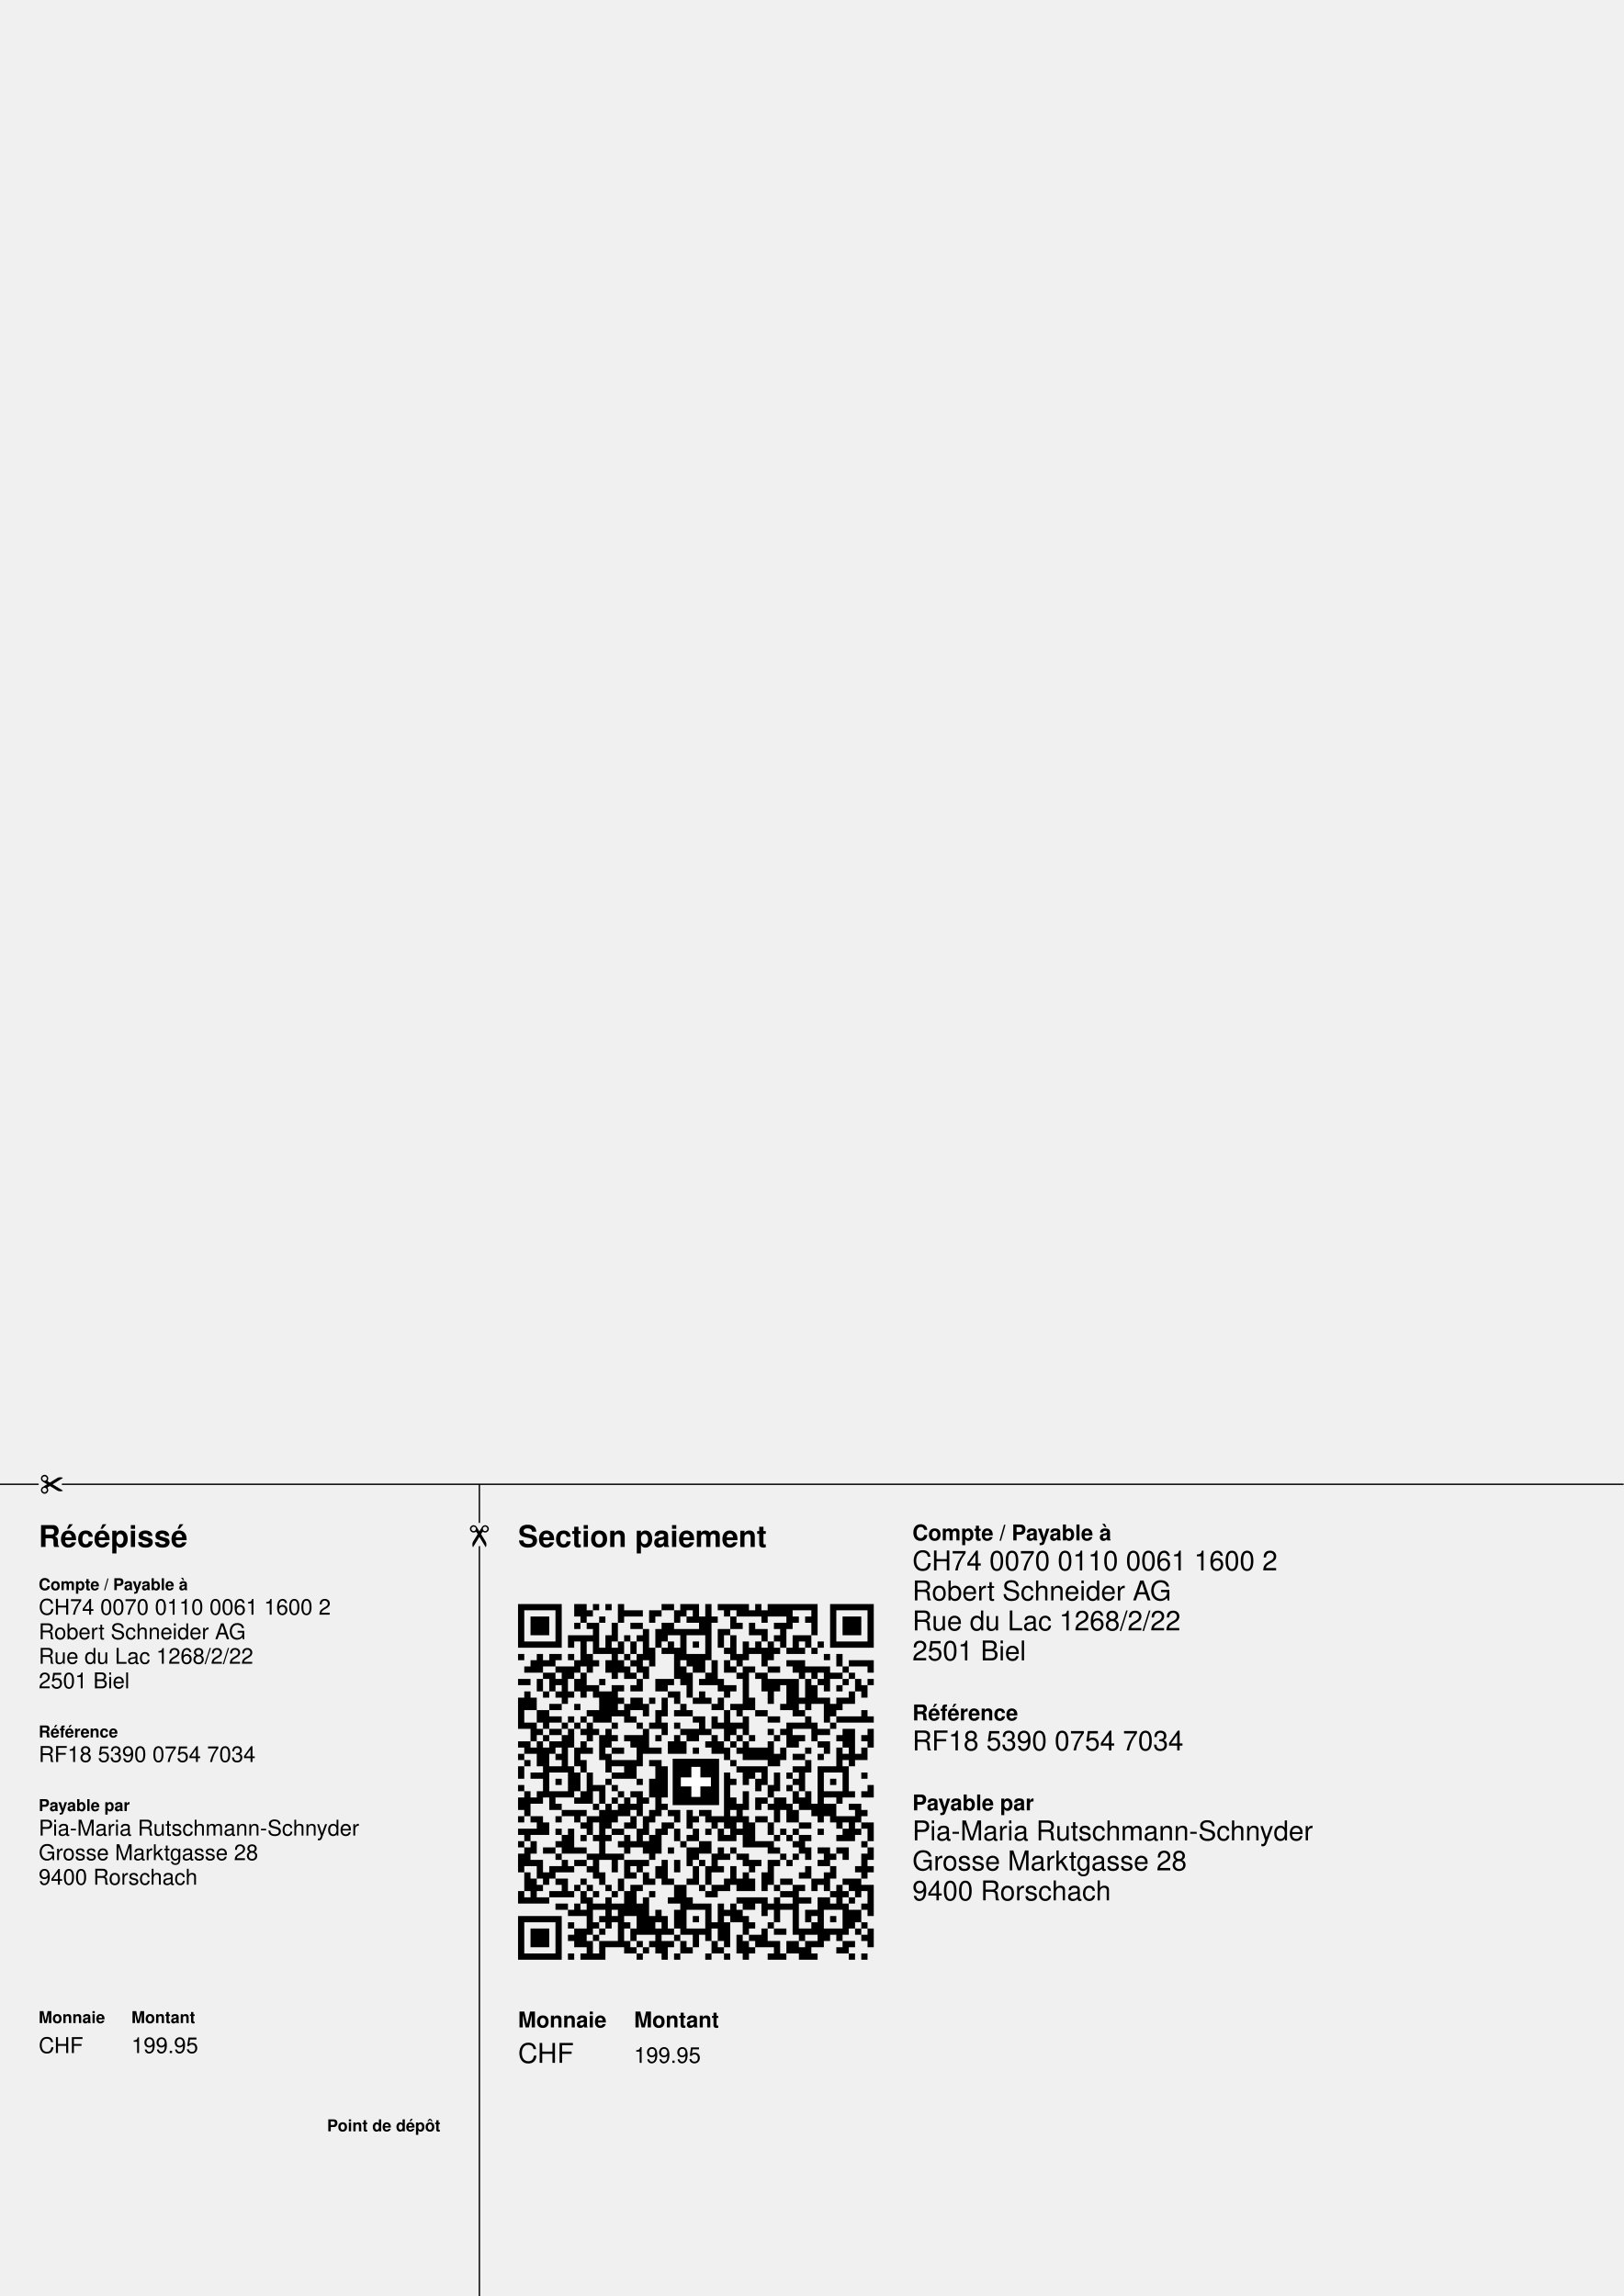
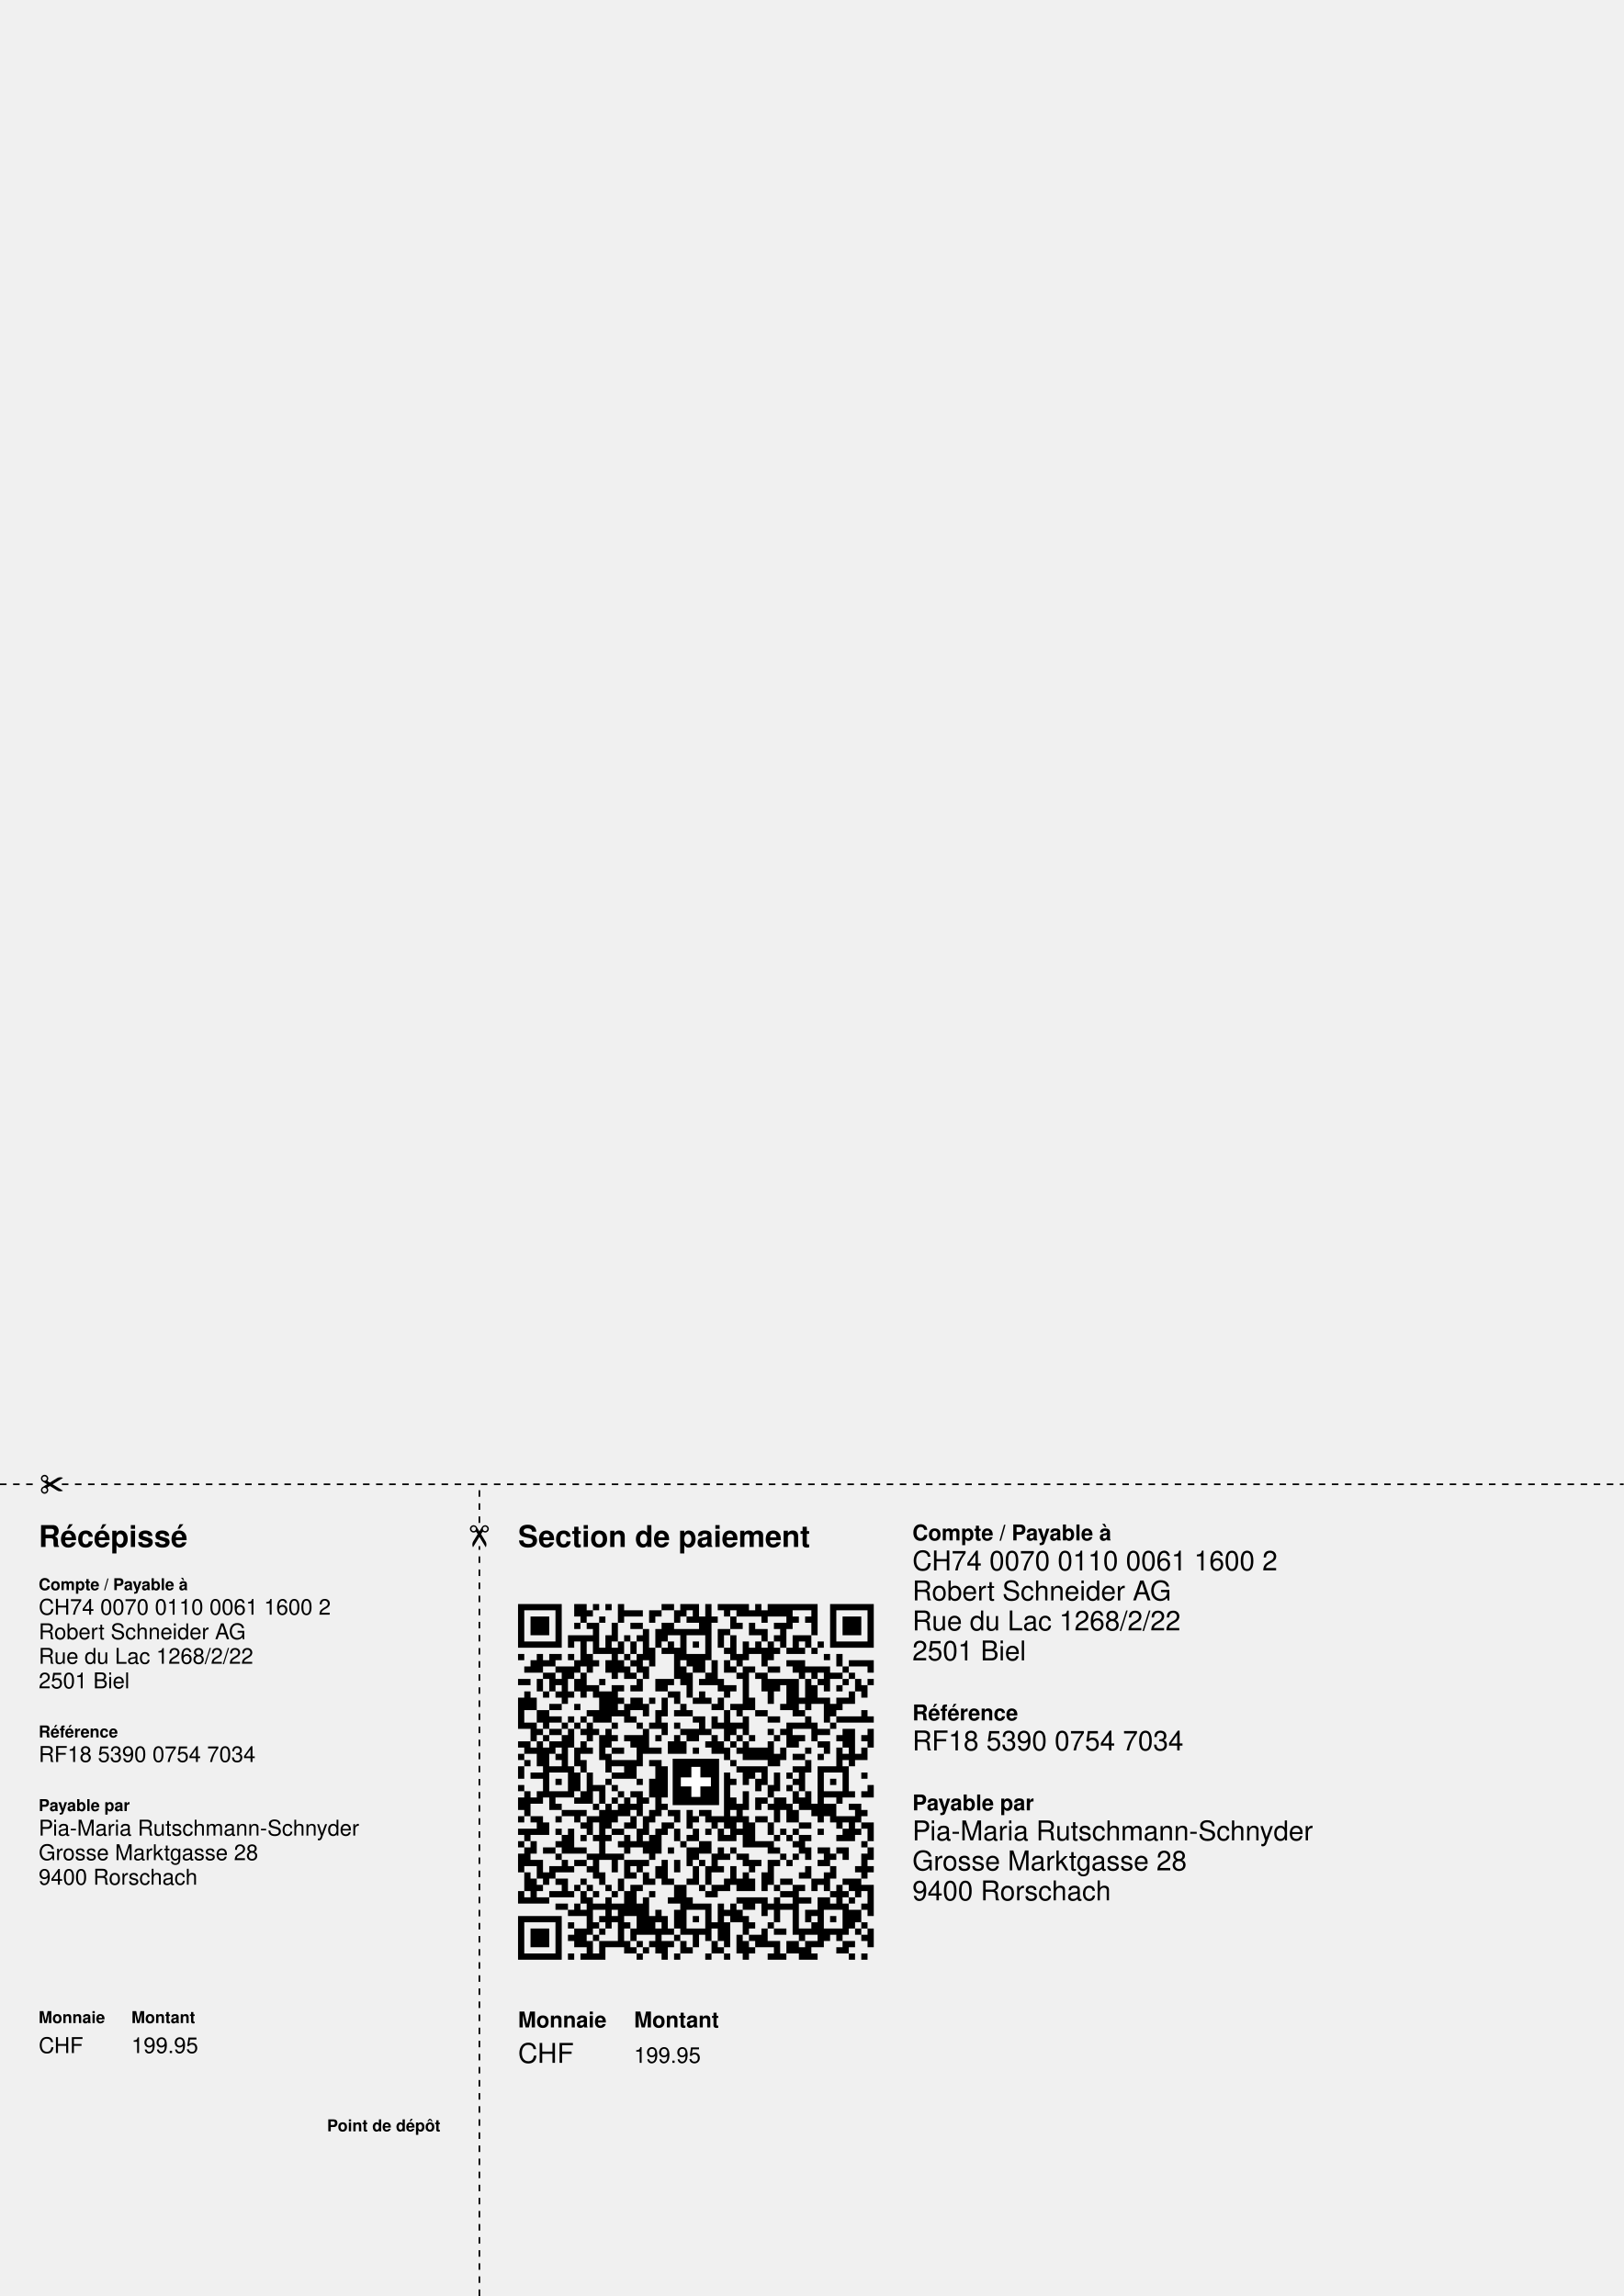
<svg xmlns="http://www.w3.org/2000/svg" width="210mm" height="297mm" version="1.1" viewBox="0 0 595.276 841.89">
  <g font-family="Helvetica,Arial,&quot;Liberation Sans&quot;" transform="translate(0 841.89)">
    <g transform="translate(189.921 0)">
-       <text x="0" y="-274.665" font-size="11" font-weight="bold">Section paiement</text>
+       <text x="0" y="-274.665" font-size="11" font-weight="bold">Section de paiement</text>
    </g>
    <g transform="translate(189.921 -123.307) scale(2.288)">
      <path d="M0,-57h7v1h-7zm9,0h2v2h-2zm3,0h1v1h-1zm2,0h1v1h-1zm2,0h1v3h-1zm7,0h2v1h-2z m3,0h3v1h-3zm4,0h1v9h-1zm2,0h5v1h-5zm6,0h1v2h-1zm2,0h8v1h-8zm10,0h7v1h-7z m-50,1h1v6h-1zm6,0h1v6h-1zm5,0h1v1h-1zm6,0h3v1h-3zm4,0h2v1h-2zm4,0h2v1h-2z m3,0h1v2h-1zm5,0h1v1h-1zm2,0h3v1h-3zm4,0h5v1h-5zm8,0h1v4h-1zm3,0h1v6h-1z m6,0h1v6h-1zm-54,1h3v3h-3zm8,0h1v1h-1zm3,0h1v1h-1zm8,0h1v1h-1zm4,0h1v1h-1z m2,0h1v1h-1zm2,0h1v3h-1zm2,0h1v1h-1zm3,0h1v2h-1zm5,0h1v1h-1zm4,0h2v1h-2z m3,0h1v1h-1zm6,0h3v3h-3zm-43,1h1v1h-1zm2,0h2v1h-2zm4,0h1v3h-1zm3,0h2v1h-2z m5,0h2v2h-2zm12,0h1v1h-1zm2,0h1v2h-1zm4,0h3v1h-3zm-29,1h1v4h-1zm8,0h1v5h-1z m2,0h1v3h-1zm3,0h4v1h-4zm7,0h1v3h-1zm1,0h1v1h-1zm5,0h2v1h-2zm4,0h1v3h-1z m-34,1h4v1h-4zm6,0h1v3h-1zm3,0h1v1h-1zm2,0h1v1h-1zm4,0h1v1h-1zm3,0h1v4h-1z m8,0h1v4h-1zm5,0h1v1h-1zm2,0h1v1h-1zm3,0h3v1h-3zm-43,1h5v1h-5zm7,0h1v1h-1z m2,0h1v4h-1zm6,0h1v2h-1zm2,0h1v2h-1zm6,0h1v2h-1zm4,0h1v1h-1zm8,0h1v3h-1z m2,0h1v2h-1zm2,0h1v3h-1zm4,0h1v2h-1zm2,0h1v1h-1zm2,0h1v1h-1zm3,0h5v1h-5z m-38,1h1v1h-1zm2,0h1v5h-1zm6,0h1v3h-1zm2,0h1v1h-1zm2,0h1v5h-1zm8,0h1v1h-1z m4,0h1v1h-1zm2,0h1v3h-1zm2,0h1v1h-1zm2,0h1v1h-1zm2,0h1v1h-1zm2,0h1v1h-1z m-47,1h1v1h-1zm3,0h1v3h-1zm2,0h2v1h-2zm3,0h1v1h-1zm3,0h1v3h-1zm6,0h1v1h-1z m2,0h1v3h-1zm8,0h3v2h-3zm8,0h1v2h-1zm14,0h1v1h-1zm2,0h1v2h-1zm-49,1h1v2h-1z m2,0h2v1h-2zm5,0h1v2h-1zm3,0h1v1h-1zm2,0h1v2h-1zm2,0h1v2h-1zm2,0h1v1h-1z m13,0h1v4h-1zm2,0h1v2h-1zm10,0h3v1h-3zm10,0h4v1h-4zm-52,1h1v1h-1zm5,0h3v1h-3z m11,0h1v2h-1zm3,0h1v2h-1zm6,0h1v3h-1zm2,0h2v1h-2zm6,0h1v1h-1zm2,0h1v7h-1z m1,0h1v1h-1zm3,0h2v1h-2zm4,0h6v1h-6zm8,0h1v1h-1zm4,0h1v1h-1zm-52,1h2v1h-2z m3,0h1v5h-1zm1,0h1v1h-1zm2,0h1v4h-1zm8,0h1v1h-1zm9,0h1v4h-1zm3,0h1v2h-1z m5,0h1v1h-1zm3,0h2v1h-2zm7,0h1v1h-1zm2,0h1v1h-1zm2,0h3v1h-3zm4,0h1v1h-1z m-53,1h2v1h-2zm3,0h1v2h-1zm2,0h2v1h-2zm4,0h1v2h-1zm4,0h1v1h-1zm6,0h1v2h-1z m3,0h2v2h-2zm2,0h1v1h-1zm5,0h1v1h-1zm3,0h1v2h-1zm7,0h6v1h-6zm7,0h1v5h-1z m2,0h2v1h-2zm4,0h1v1h-1zm2,0h1v2h-1zm2,0h1v1h-1zm-51,1h1v1h-1zm6,0h2v1h-2z m4,0h1v5h-1zm1,0h1v1h-1zm2,0h1v1h-1zm15,0h2v1h-2zm6,0h3v1h-3zm4,0h2v4h-2z m4,0h1v3h-1zm2,0h1v1h-1zm2,0h1v1h-1zm4,0h1v2h-1zm-54,1h1v3h-1zm3,0h1v1h-1z m2,0h1v1h-1zm2,0h1v1h-1zm4,0h3v1h-3zm12,0h2v1h-2zm5,0h1v2h-1zm4,0h1v1h-1z m7,0h1v2h-1zm13,0h1v2h-1zm-53,1h1v5h-1zm2,0h1v2h-1zm11,0h2v4h-2zm3,0h1v1h-1z m2,0h2v2h-2zm3,0h1v1h-1zm2,0h1v3h-1zm2,0h1v1h-1zm3,0h1v1h-1zm2,0h1v1h-1z m2,0h1v2h-1zm5,0h1v2h-1zm8,0h1v1h-1zm3,0h2v1h-2zm3,0h2v1h-2zm-46,1h2v1h-2z m4,0h1v1h-1zm8,0h1v3h-1zm3,0h1v2h-1zm6,0h1v2h-1zm5,0h1v1h-1zm3,0h2v1h-2z m8,0h1v1h-1zm7,0h2v2h-2zm2,0h1v1h-1zm-48,1h2v2h-2zm8,0h2v1h-2zm5,0h1v1h-1z m6,0h1v3h-1zm3,0h1v1h-1zm2,0h1v1h-1zm6,0h1v5h-1zm2,0h1v1h-1zm3,0h2v1h-2z m6,0h2v1h-2zm11,0h1v2h-1zm-50,1h2v1h-2zm3,0h1v1h-1zm2,0h1v1h-1zm2,0h1v1h-1z m6,0h1v1h-1zm10,0h2v1h-2zm3,0h1v2h-1zm5,0h1v3h-1zm4,0h2v1h-2zm6,0h1v2h-1z m3,0h1v1h-1zm2,0h4v1h-4zm5,0h1v1h-1zm-55,1h2v1h-2zm3,0h1v1h-1zm3,0h1v1h-1z m2,0h1v1h-1zm2,0h1v3h-1zm4,0h1v1h-1zm4,0h1v1h-1zm2,0h1v1h-1zm2,0h1v2h-1z m2,0h1v1h-1zm4,0h1v2h-1zm3,0h1v1h-1zm2,0h2v1h-2zm9,0h1v4h-1zm1,0h2v1h-2z m3,0h1v3h-1zm3,0h1v1h-1zm-48,1h2v1h-2zm3,0h2v1h-2zm3,0h1v3h-1zm2,0h1v1h-1z m2,0h1v1h-1zm2,0h1v3h-1zm6,0h1v4h-1zm6,0h3v1h-3zm4,0h1v1h-1zm4,0h1v1h-1z m6,0h1v1h-1zm2,0h1v1h-1zm6,0h2v1h-2zm4,0h2v3h-2zm4,0h1v3h-1zm-54,1h1v1h-1z m2,0h1v1h-1zm3,0h1v6h-1zm6,0h1v4h-1zm2,0h1v1h-1zm2,0h3v1h-3zm5,0h1v1h-1z m3,0h1v3h-1zm2,0h2v1h-2zm4,0h1v3h-1zm4,0h1v1h-1zm2,0h1v1h-1zm4,0h1v1h-1z m3,0h2v1h-2zm7,0h1v1h-1zm4,0h1v1h-1zm-55,1h2v1h-2zm3,0h1v4h-1zm2,0h2v1h-2z m5,0h1v2h-1zm8,0h2v1h-2zm6,0h1v2h-1zm2,0h1v2h-1zm4,0h1v1h-1zm2,0h1v2h-1z m2,0h1v1h-1zm2,0h1v3h-1zm4,0h1v4h-1zm4,0h1v1h-1zm4,0h2v1h-2zm-47,1h2v1h-2z m3,0h1v8h-1zm1,0h1v1h-1zm4,0h1v3h-1zm2,0h1v1h-1zm4,0h2v1h-2zm4,0h1v3h-1z m2,0h2v1h-2zm7,0h1v1h-1zm5,0h1v2h-1zm2,0h1v1h-1zm2,0h3v2h-3zm5,0h1v2h-1z m4,0h1v1h-1zm3,0h1v1h-1zm2,0h1v4h-1zm2,0h1v3h-1zm2,0h1v2h-1zm-55,1h1v1h-1z m6,0h1v1h-1zm8,0h1v3h-1zm27,0h1v2h-1zm3,0h2v1h-2zm4,0h1v1h-1zm4,0h1v1h-1z m2,0h1v1h-1zm-53,1h1v1h-1zm9,0h1v2h-1zm5,0h4v1h-4zm6,0h2v1h-2zm13,0h1v1h-1z m12,0h1v2h-1zm-46,1h1v2h-1zm5,0h2v1h-2zm3,0h1v5h-1zm9,0h2v2h-2zm5,0h2v5h-2z m13,0h5v1h-5zm9,0h2v1h-2zm4,0h1v9h-1zm1,0h2v1h-2zm3,0h1v5h-1zm-50,1h2v1h-2z m7,0h1v3h-1zm2,0h1v5h-1zm4,0h2v1h-2zm18,0h1v9h-1zm3,0h2v1h-2zm3,0h1v2h-1z m2,0h1v3h-1zm2,0h1v1h-1zm2,0h1v3h-1zm10,0h1v1h-1zm-49,1h1v1h-1zm8,0h1v1h-1z m5,0h1v1h-1zm2,0h1v3h-1zm13,0h1v1h-1zm2,0h1v1h-1zm2,0h1v2h-1zm6,0h1v1h-1z m6,0h1v1h-1zm-50,1h1v1h-1zm12,0h2v1h-2zm3,0h1v1h-1zm25,0h1v2h-1zm3,0h1v1h-1z m13,0h1v2h-1zm-55,1h1v4h-1zm2,0h1v2h-1zm2,0h3v1h-3zm5,0h1v2h-1zm3,0h1v2h-1z m3,0h1v1h-1zm2,0h2v1h-2zm18,0h1v3h-1zm8,0h1v2h-1zm2,0h1v3h-1zm3,0h3v1h-3z m4,0h1v1h-1zm2,0h1v1h-1zm-55,1h1v2h-1zm2,0h1v1h-1zm3,0h1v2h-1zm4,0h1v1h-1z m6,0h1v1h-1zm2,0h1v3h-1zm2,0h1v3h-1zm1,0h1v1h-1zm2,0h1v3h-1zm12,0h1v2h-1z m4,0h2v1h-2zm3,0h2v2h-2zm4,0h1v2h-1zm6,0h1v1h-1zm-45,1h1v1h-1zm6,0h1v1h-1z m2,0h1v4h-1zm2,0h1v2h-1zm2,0h1v1h-1zm5,0h1v1h-1zm12,0h1v3h-1zm3,0h1v1h-1z m2,0h1v1h-1zm3,0h1v3h-1zm4,0h1v2h-1zm2,0h2v2h-2zm4,0h2v1h-2zm-46,1h4v1h-4z m6,0h1v8h-1zm2,0h1v2h-1zm6,0h1v2h-1zm3,0h2v1h-2zm3,0h1v3h-1zm2,0h2v1h-2z m12,0h1v2h-1zm3,0h1v2h-1zm10,0h2v1h-2zm-54,1h1v1h-1zm2,0h2v1h-2zm4,0h1v1h-1z m3,0h1v1h-1zm2,0h1v3h-1zm1,0h1v1h-1zm6,0h1v2h-1zm2,0h1v3h-1zm5,0h1v1h-1z m3,0h1v1h-1zm2,0h3v1h-3zm4,0h1v4h-1zm2,0h1v5h-1zm2,0h2v1h-2zm12,0h5v1h-5z m-47,1h2v2h-2zm7,0h1v1h-1zm7,0h1v1h-1zm6,0h2v1h-2zm8,0h1v1h-1zm6,0h1v4h-1z m3,0h1v2h-1zm5,0h2v1h-2zm6,0h1v1h-1zm2,0h1v3h-1zm2,0h2v1h-2zm-55,1h3v1h-3z m6,0h1v1h-1zm2,0h1v4h-1zm7,0h2v1h-2zm4,0h1v3h-1zm3,0h1v4h-1zm1,0h1v1h-1z m2,0h1v2h-1zm3,0h1v2h-1zm2,0h1v1h-1zm2,0h1v2h-1zm3,0h1v1h-1zm7,0h1v1h-1z m2,0h1v1h-1zm4,0h1v1h-1zm4,0h1v2h-1zm2,0h1v1h-1zm2,0h1v2h-1zm-55,1h1v1h-1z m6,0h1v3h-1zm3,0h1v1h-1zm2,0h1v1h-1zm2,0h1v1h-1zm3,0h1v3h-1zm4,0h1v4h-1z m6,0h1v1h-1zm6,0h1v1h-1zm8,0h1v1h-1zm2,0h1v1h-1zm2,0h1v3h-1zm1,0h1v1h-1z m5,0h1v1h-1zm-51,1h1v1h-1zm2,0h1v2h-1zm4,0h1v1h-1zm10,0h1v1h-1zm2,0h1v1h-1z m2,0h1v2h-1zm6,0h1v1h-1zm3,0h2v2h-2zm9,0h3v1h-3zm6,0h1v1h-1zm11,0h1v1h-1z m-54,1h1v3h-1zm3,0h2v1h-2zm5,0h2v1h-2zm15,0h1v1h-1zm3,0h2v2h-2zm5,0h1v2h-1z m2,0h1v1h-1zm6,0h2v1h-2zm6,0h1v2h-1zm2,0h2v1h-2zm3,0h2v1h-2zm5,0h1v2h-1z m-56,1h1v3h-1zm6,0h1v1h-1zm5,0h2v1h-2zm3,0h3v1h-3zm17,0h1v3h-1zm2,0h1v1h-1z m2,0h2v1h-2zm7,0h1v1h-1zm2,0h1v1h-1zm5,0h2v1h-2zm3,0h1v1h-1zm3,0h1v4h-1z m-53,1h2v1h-2zm5,0h1v2h-1zm2,0h2v1h-2zm3,0h1v3h-1zm3,0h1v2h-1zm2,0h4v1h-4z m6,0h1v4h-1zm2,0h1v2h-1zm2,0h1v1h-1zm2,0h1v1h-1zm7,0h3v1h-3zm4,0h1v4h-1z m1,0h1v1h-1zm2,0h1v1h-1zm5,0h2v1h-2zm-45,1h1v2h-1zm2,0h2v1h-2zm3,0h1v1h-1z m3,0h1v1h-1zm6,0h1v2h-1zm2,0h1v1h-1zm3,0h1v2h-1zm6,0h1v3h-1zm2,0h1v3h-1z m2,0h1v1h-1zm2,0h1v3h-1zm3,0h1v1h-1zm9,0h1v2h-1zm4,0h1v2h-1zm4,0h1v1h-1z m2,0h1v1h-1zm-55,1h1v3h-1zm3,0h2v1h-2zm9,0h1v2h-1zm5,0h1v1h-1zm2,0h1v2h-1z m16,0h1v3h-1zm3,0h1v3h-1zm6,0h1v1h-1zm4,0h1v3h-1zm-47,1h1v4h-1zm2,0h1v1h-1z m2,0h2v1h-2zm4,0h1v1h-1zm6,0h1v2h-1zm5,0h1v1h-1zm3,0h1v1h-1zm3,0h1v1h-1z m6,0h1v2h-1zm2,0h1v2h-1zm2,0h1v2h-1zm5,0h2v1h-2zm5,0h2v1h-2zm5,0h3v1h-3z m-49,1h1v1h-1zm4,0h1v2h-1zm2,0h1v1h-1zm2,0h1v1h-1zm3,0h1v1h-1zm4,0h1v5h-1z m1,0h1v1h-1zm6,0h2v3h-2zm4,0h1v1h-1zm2,0h2v1h-2zm10,0h1v1h-1zm3,0h1v8h-1z m1,0h1v1h-1zm2,0h1v1h-1zm4,0h1v4h-1zm2,0h4v1h-4zm-53,1h1v2h-1zm5,0h2v1h-2z m3,0h1v1h-1zm2,0h1v2h-1zm2,0h1v1h-1zm3,0h1v1h-1zm2,0h1v4h-1zm4,0h1v1h-1z m9,0h2v1h-2zm12,0h2v1h-2zm8,0h1v1h-1zm2,0h1v1h-1zm2,0h1v1h-1zm2,0h1v4h-1z m-55,1h1v1h-1zm2,0h2v1h-2zm8,0h1v6h-1zm3,0h1v5h-1zm6,0h1v6h-1zm4,0h1v1h-1z m3,0h1v2h-1zm8,0h5v1h-5zm6,0h1v4h-1zm4,0h2v1h-2zm3,0h1v8h-1zm1,0h1v2h-1z m4,0h1v1h-1zm-47,1h2v1h-2zm3,0h1v2h-1zm3,0h2v1h-2zm3,0h2v1h-2zm4,0h1v5h-1z m7,0h1v5h-1zm2,0h3v1h-3zm4,0h1v6h-1zm2,0h1v3h-1zm2,0h2v1h-2zm3,0h2v1h-2z m3,0h2v1h-2zm8,0h1v1h-1zm2,0h1v5h-1zm3,0h1v1h-1zm-47,1h1v1h-1zm2,0h1v1h-1z m6,0h1v6h-1zm6,0h1v2h-1zm3,0h1v3h-1zm5,0h1v5h-1zm3,0h1v1h-1zm2,0h1v2h-1z m4,0h1v1h-1zm7,0h2v1h-2zm7,0h2v2h-2zm-53,1h7v1h-7zm13,0h1v1h-1zm2,0h1v1h-1z m6,0h1v3h-1zm2,0h1v3h-1zm5,0h1v1h-1zm8,0h1v3h-1zm10,0h1v1h-1zm4,0h1v1h-1z m-50,1h1v6h-1zm6,0h1v6h-1zm2,0h1v1h-1zm4,0h1v1h-1zm5,0h1v1h-1zm14,0h1v1h-1z m2,0h1v4h-1zm4,0h1v1h-1zm3,0h1v1h-1zm7,0h1v2h-1zm6,0h1v1h-1zm2,0h1v1h-1z m-53,1h3v3h-3zm7,0h2v3h-2zm4,0h1v1h-1zm5,0h1v2h-1zm4,0h1v4h-1zm2,0h1v1h-1z m3,0h3v1h-3zm12,0h1v3h-1zm2,0h2v1h-2zm4,0h2v1h-2zm4,0h3v1h-3zm5,0h1v1h-1z m2,0h1v3h-1zm-48,1h1v1h-1zm4,0h1v1h-1zm13,0h1v1h-1zm3,0h1v2h-1zm7,0h1v3h-1z m2,0h2v1h-2zm8,0h1v1h-1zm4,0h1v1h-1zm2,0h1v1h-1zm4,0h1v1h-1zm-44,1h1v3h-1z m2,0h3v1h-3zm4,0h1v2h-1zm2,0h1v1h-1zm2,0h1v1h-1zm2,0h1v3h-1zm1,0h1v1h-1z m2,0h1v2h-1zm5,0h1v2h-1zm5,0h1v3h-1zm2,0h1v1h-1zm2,0h2v1h-2zm3,0h2v2h-2z m3,0h1v3h-1zm1,0h1v1h-1zm5,0h2v1h-2zm-39,1h1v2h-1zm5,0h1v1h-1zm2,0h1v1h-1z m7,0h1v1h-1zm5,0h1v1h-1zm5,0h1v1h-1zm4,0h1v2h-1zm4,0h1v2h-1zm6,0h2v1h-2z m-50,1h5v1h-5zm7,0h1v1h-1zm2,0h1v1h-1zm2,0h1v1h-1zm7,0h1v1h-1zm6,0h1v1h-1z m5,0h1v1h-1zm3,0h1v1h-1zm7,0h1v1h-1zm2,0h1v1h-1zm5,0h1v1h-1zm6,0h1v1h-1z m2,0h1v1h-1z" fill="#000000" />
    </g>
    <g transform="translate(189.921 -123.307)">
      <path d="M56.693,-73.701h17.008v17.008h-17.008z" fill="#000000" />
      <path d="M63.543,-70.709h3.307v11.024h-3.307zm-3.858,3.858h11.024v3.307h-11.024z" fill="#FFFFFF" />
    </g>
    <g transform="translate(189.921 0)">
      <text x="0" y="-98.482" font-size="8" font-weight="bold">Monnaie</text>
      <text x="0" y="-85.482" font-size="10">CHF</text>
      <text x="42.52" y="-98.482" font-size="8" font-weight="bold">Montant</text>
      <text x="42.52" y="-85.482" font-size="8">199.95</text>
    </g>
    <g transform="translate(334.488 0)">
      <text x="0" y="-277.065" font-size="8" font-weight="bold">Compte / Payable à</text>
      <text x="0" y="-266.065" font-size="10">CH74 0070 0110 0061 1600 2</text>
      <text x="0" y="-255.065" font-size="10">Robert Schneider AG</text>
      <text x="0" y="-244.065" font-size="10">Rue du Lac 1268/2/22</text>
      <text x="0" y="-233.065" font-size="10">2501 Biel</text>
      <text x="0" y="-211.065" font-size="8" font-weight="bold">Référence</text>
      <text x="0" y="-200.065" font-size="10">RF18 5390 0754 7034</text>
      <text x="0" y="-178.065" font-size="8" font-weight="bold">Payable par</text>
      <text x="0" y="-167.065" font-size="10">Pia-Maria Rutschmann-Schnyder</text>
      <text x="0" y="-156.065" font-size="10">Grosse Marktgasse 28</text>
      <text x="0" y="-145.065" font-size="10">9400 Rorschach</text>
    </g>
    <g transform="translate(14.173 0)">
      <text x="0" y="-274.665" font-size="11" font-weight="bold">Récépissé</text>
      <text x="0" y="-258.822" font-size="6" font-weight="bold">Compte / Payable à</text>
      <text x="0" y="-249.822" font-size="8">CH74 0070 0110 0061 1600 2</text>
      <text x="0" y="-240.822" font-size="8">Robert Schneider AG</text>
      <text x="0" y="-231.822" font-size="8">Rue du Lac 1268/2/22</text>
      <text x="0" y="-222.822" font-size="8">2501 Biel</text>
      <text x="0" y="-204.822" font-size="6" font-weight="bold">Référence</text>
      <text x="0" y="-195.822" font-size="8">RF18 5390 0754 7034</text>
      <text x="0" y="-177.822" font-size="6" font-weight="bold">Payable par</text>
      <text x="0" y="-168.822" font-size="8">Pia-Maria Rutschmann-Schnyder</text>
      <text x="0" y="-159.822" font-size="8">Grosse Marktgasse 28</text>
      <text x="0" y="-150.822" font-size="8">9400 Rorschach</text>
      <text x="0" y="-100.082" font-size="6" font-weight="bold">Monnaie</text>
      <text x="0" y="-89.082" font-size="8">CHF</text>
      <text x="34.016" y="-100.082" font-size="6" font-weight="bold">Montant</text>
      <text x="34.016" y="-89.082" font-size="8">199.95</text>
      <text x="105.732" y="-60.397" font-size="6" font-weight="bold">Point de dépôt</text>
    </g>
-     <path d="M175.748,0l0,-274.961m0,-8.504l0,-14.173m-175.748,0l14.173,0m8.504,0l572.598,0" stroke="#000000" stroke-width="0.5" fill="none" />
+     <path d="M175.748,0l0,-274.961m0,-8.504l0,-14.173m-175.748,0l14.173,0m8.504,0l572.598,0" stroke="#000000" stroke-width="0.6" stroke-dasharray="2.4" fill="none" />
    <g transform="translate(172.687 -274.535) scale(0.006)">
      <path d="M131.754,-359.388c-33.041,54.539,-52.384,110.154,-52.384,192.144c0,62.702,15.27,120.654,41.122,167.596l567.598,-926.232c10.25,-16.724,34.279,-23.091,63.969,-5.805c33.06,19.242,71.495,30.268,112.507,30.268 c123.676,0,223.937,-100.261,223.937,-223.937c0,-123.676,-100.261,-223.937,-223.937,-223.937c-76.348,0,-143.773,38.208,-184.195,96.548l-548.617,893.353zm728.561,-904.861c75.929,0,137.48,61.551,137.48,137.48 c0,75.929,-61.551,137.48,-137.48,137.48c-75.929,0,-137.48,-61.551,-137.48,-137.48c0,-75.929,61.551,-137.48,137.48,-137.48z" fill="#000000" />
    </g>
    <g transform="translate(178.809 -274.535) scale(-0.006 0.006)">
      <path d="M131.754,-359.388c-33.041,54.539,-52.384,110.154,-52.384,192.144c0,62.702,15.27,120.654,41.122,167.596l567.598,-926.232c10.25,-16.724,34.279,-23.091,63.969,-5.805c33.06,19.242,71.495,30.268,112.507,30.268 c123.676,0,223.937,-100.261,223.937,-223.937c0,-123.676,-100.261,-223.937,-223.937,-223.937c-76.348,0,-143.773,38.208,-184.195,96.548l-548.617,893.353zm728.561,-904.861c75.929,0,137.48,61.551,137.48,137.48 c0,75.929,-61.551,137.48,-137.48,137.48c-75.929,0,-137.48,-61.551,-137.48,-137.48c0,-75.929,61.551,-137.48,137.48,-137.48z" fill="#000000" />
    </g>
    <g transform="translate(23.102 -294.576) rotate(-90) scale(0.006)">
      <path d="M131.754,-359.388c-33.041,54.539,-52.384,110.154,-52.384,192.144c0,62.702,15.27,120.654,41.122,167.596l567.598,-926.232c10.25,-16.724,34.279,-23.091,63.969,-5.805c33.06,19.242,71.495,30.268,112.507,30.268 c123.676,0,223.937,-100.261,223.937,-223.937c0,-123.676,-100.261,-223.937,-223.937,-223.937c-76.348,0,-143.773,38.208,-184.195,96.548l-548.617,893.353zm728.561,-904.861c75.929,0,137.48,61.551,137.48,137.48 c0,75.929,-61.551,137.48,-137.48,137.48c-75.929,0,-137.48,-61.551,-137.48,-137.48c0,-75.929,61.551,-137.48,137.48,-137.48z" fill="#000000" />
    </g>
    <g transform="translate(23.102 -300.699) rotate(-90) scale(-0.006 0.006)">
      <path d="M131.754,-359.388c-33.041,54.539,-52.384,110.154,-52.384,192.144c0,62.702,15.27,120.654,41.122,167.596l567.598,-926.232c10.25,-16.724,34.279,-23.091,63.969,-5.805c33.06,19.242,71.495,30.268,112.507,30.268 c123.676,0,223.937,-100.261,223.937,-223.937c0,-123.676,-100.261,-223.937,-223.937,-223.937c-76.348,0,-143.773,38.208,-184.195,96.548l-548.617,893.353zm728.561,-904.861c75.929,0,137.48,61.551,137.48,137.48 c0,75.929,-61.551,137.48,-137.48,137.48c-75.929,0,-137.48,-61.551,-137.48,-137.48c0,-75.929,61.551,-137.48,137.48,-137.48z" fill="#000000" />
    </g>
  </g>
</svg>
